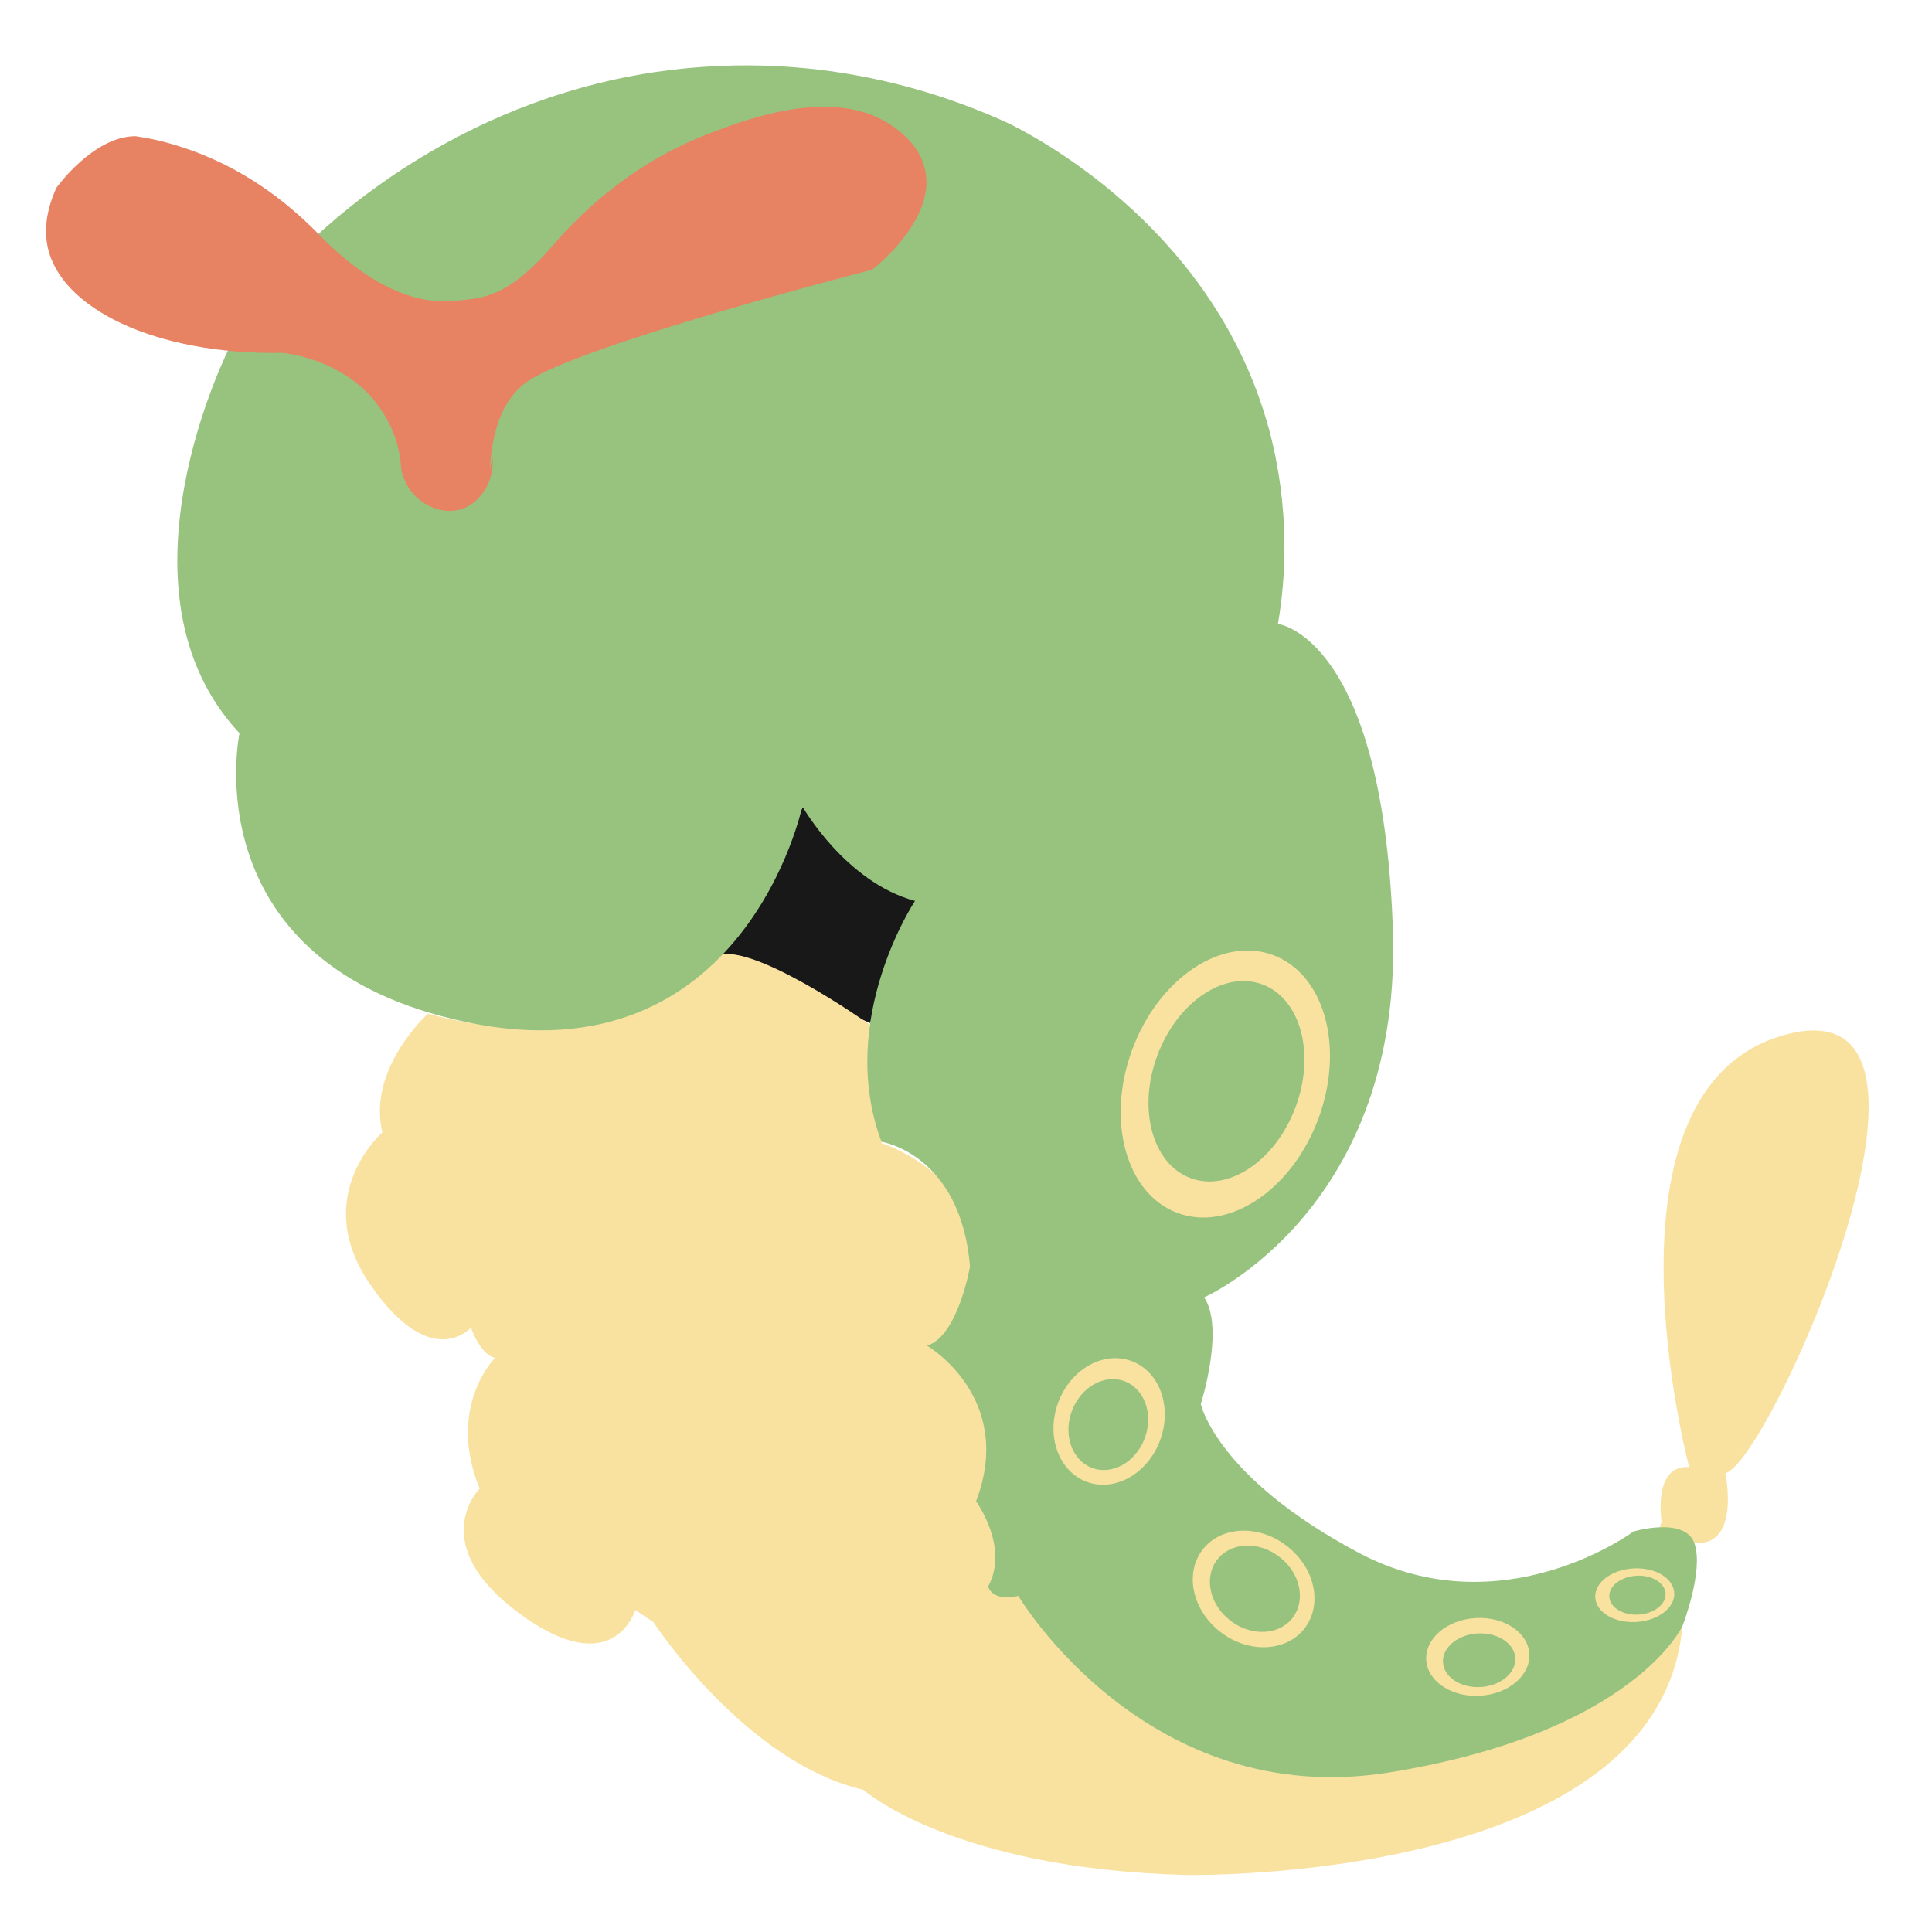
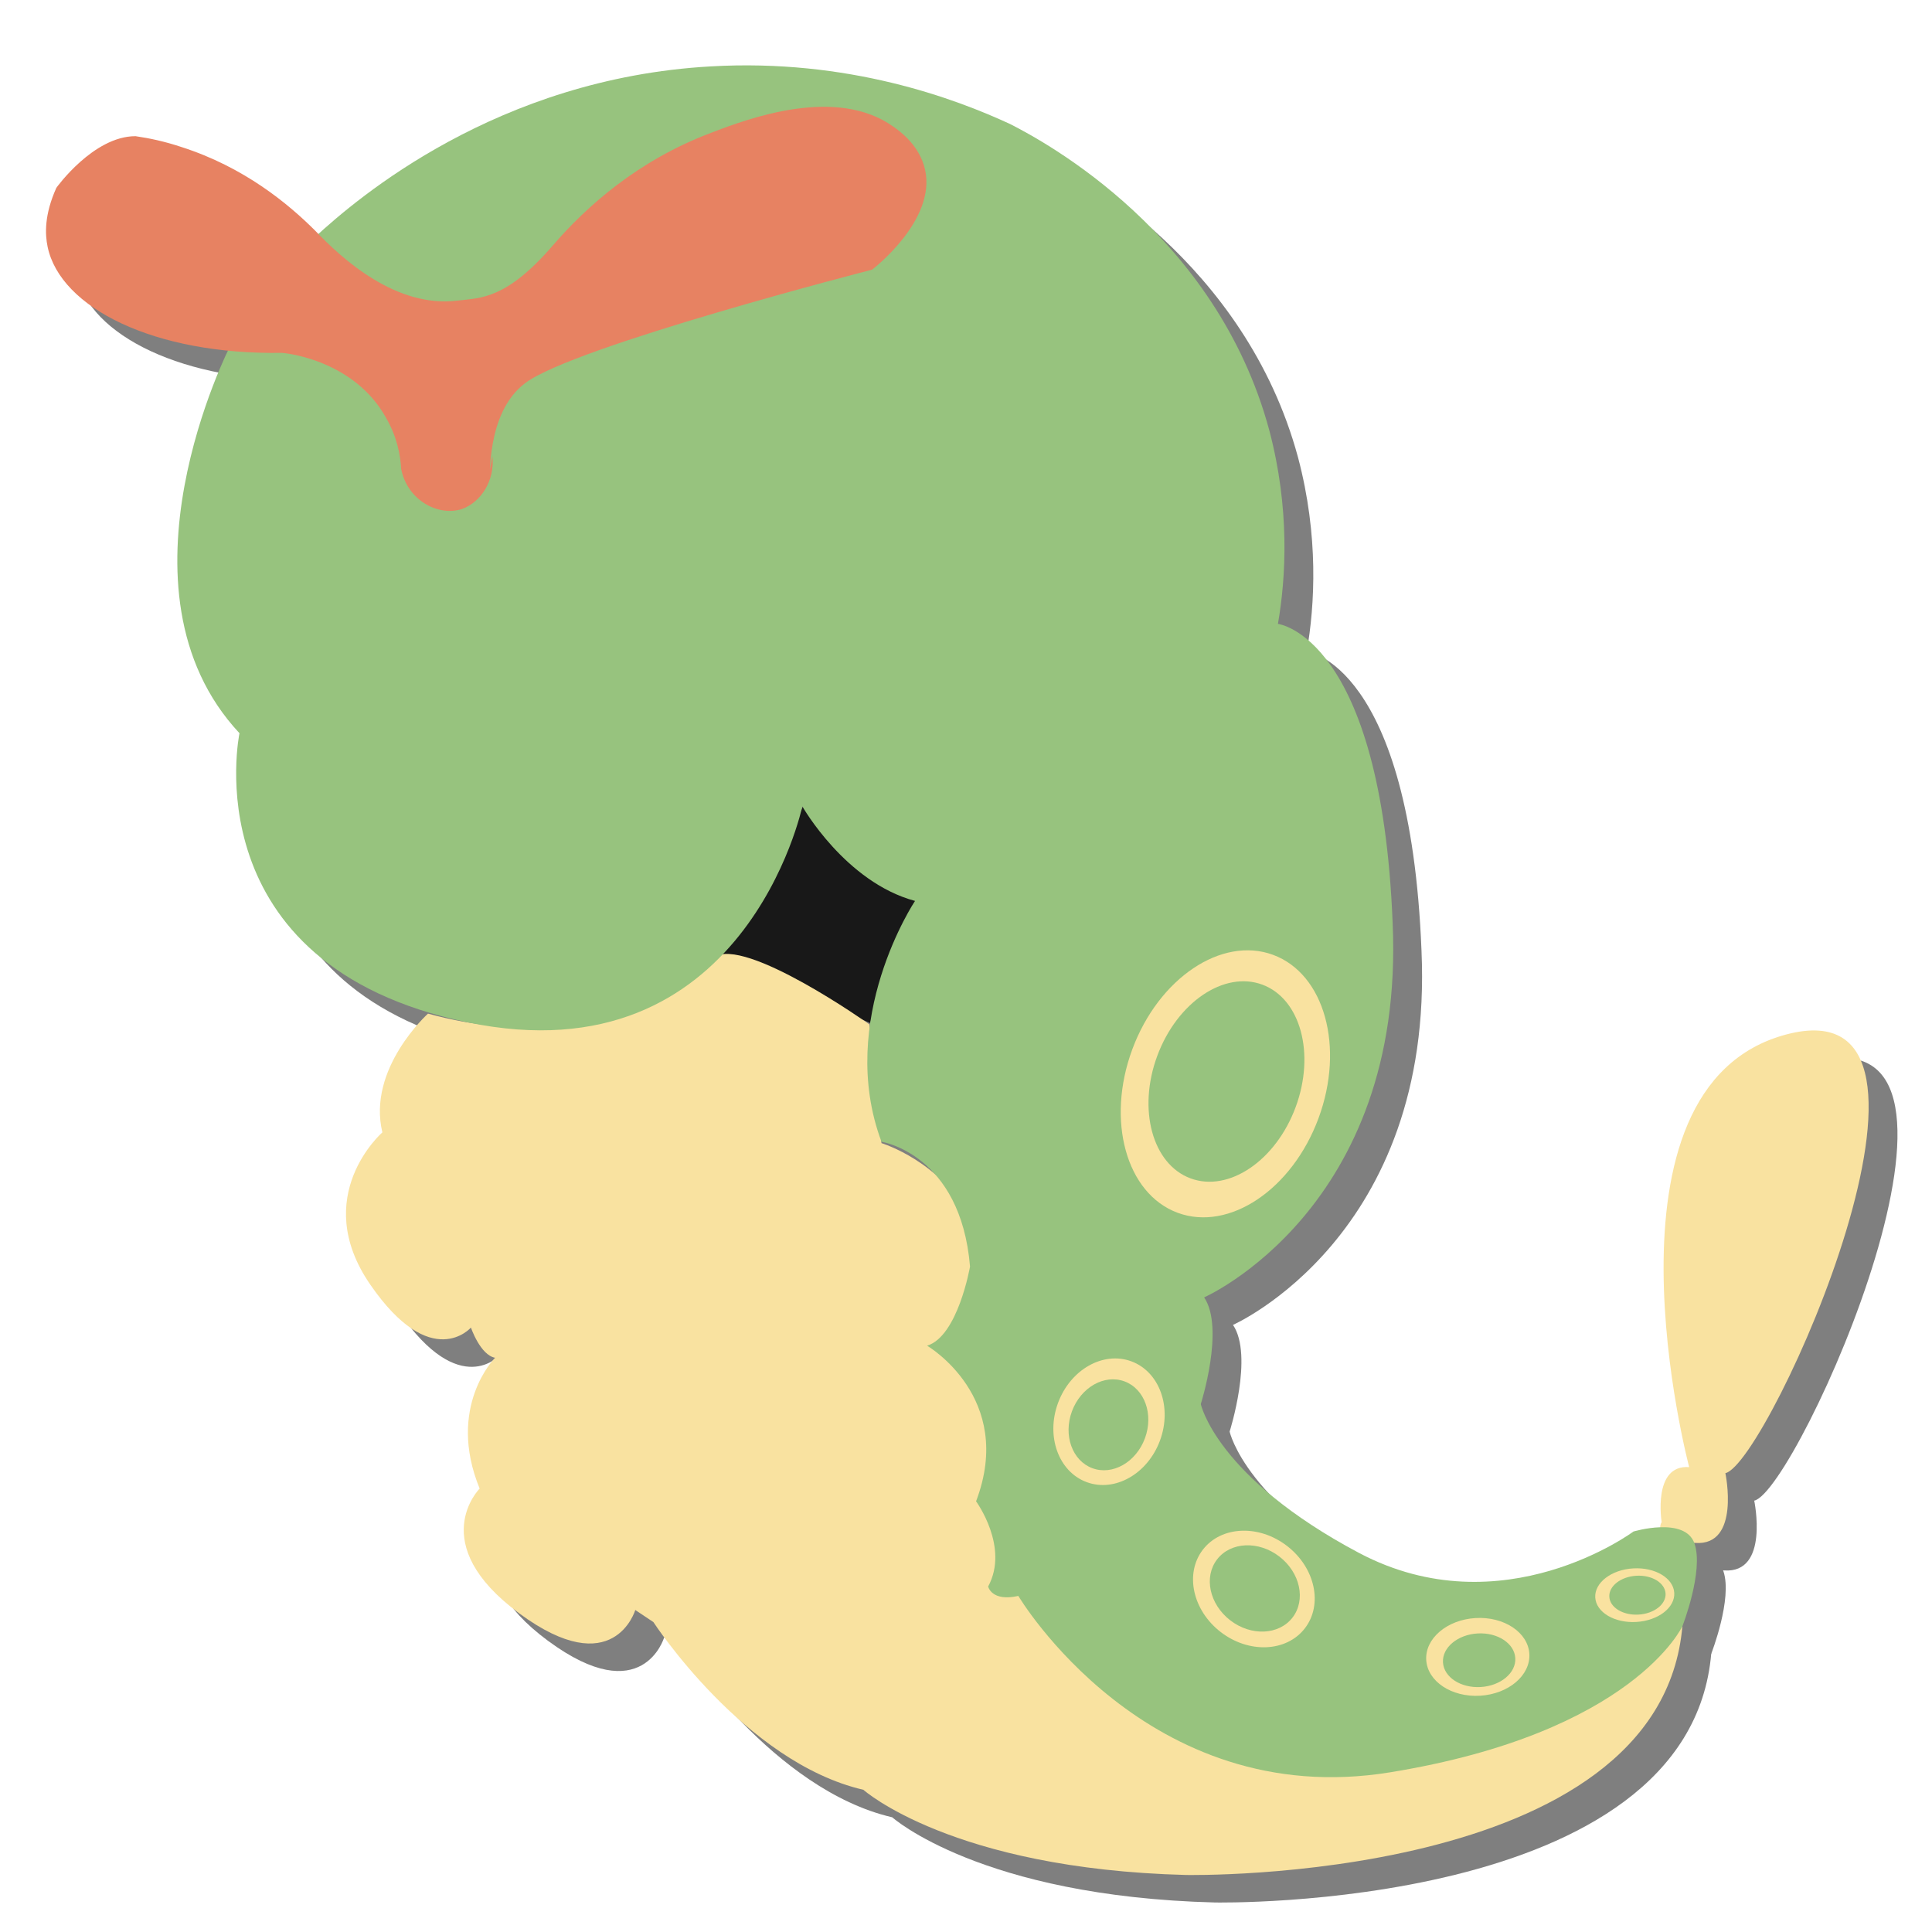
<svg xmlns="http://www.w3.org/2000/svg" version="1.1" id="Layer_1" x="0px" y="0px" viewBox="0 0 288 288" style="enable-background:new 0 0 288 288;" xml:space="preserve">
  <style type="text/css">
- 	.st0{fill:#181818;}
- 	.st1{fill:#F9E2A0;}
- 	.st2{fill:#97C37E;}
- 	.st3{fill:#E78262;}
+ 	.st0{opacity:0.5;}
+ 	.st1{fill:#181818;}
+ 	.st2{fill:#F9E2A0;}
+ 	.st3{fill:#97C37E;}
+ 	.st4{fill:#E78262;}
</style>
-   <path class="st0" d="M106.5,142.4c0,0,6.8-7.7,13.2-22.2l16.8,14.1l-6.8,18.2L106.5,142.4z" />
-   <path class="st1" d="M63.8,151.1c0,0-9.1,8.2-6.8,17.7c0,0-10.9,9.5-1.8,22.7c9.1,13.2,15,6.4,15,6.4s1.4,4.1,3.6,4.5  c0,0-7.3,7.3-2.3,19.5c0,0-8.2,8.2,5.9,18.6c14.1,10.4,17.3-0.5,17.3-0.5l2.7,1.8c0,0,13.6,20.9,31.3,25c0,0,13.2,11.8,48.1,12.7  c0,0,70.8,1.4,74-37.2c0,0-54.5,50.4-99-4.5c0-1-0.1-2-0.1-2.9c-0.1,0.6-0.2,1-0.3,1c-0.3,0-0.3-3.9,0-11.5  c2.2-5.4,1.6-8.4,0.6-10.2c-1.3-2.5-3.5-2.9-5-5.7c-1.5-2.8-1.2-5.9-0.7-8c0.6-1.7,2.8-9.2-0.8-17.3c-4.1-9.2-12.6-12.3-14.1-12.8  l-1.8-17.7c0,0-18.6-13.2-23.2-10C106.5,142.4,92,158.8,63.8,151.1z" />
-   <path class="st1" d="M247.7,226.9c0,0-1.4-8.6,4.1-8.2c0,0-15-56.7,14.5-64.5s-2.7,64-9.1,65.4c0,0,2.3,10.9-4.5,10.4  C245.9,229.6,247.7,226.9,247.7,226.9z" />
-   <path class="st2" d="M34.3,51.6c0,0-18.6,36.3,1.4,57.7c0,0-7.3,34.5,34,43.1c41.3,8.6,49.9-32.2,49.9-32.2s6.4,11.3,16.8,14.1  c0,0-11.8,17.7-5,35.9c0,0,11.8,1.8,13.2,18.6c0,0-1.8,10.4-6.4,11.8c0,0,13.2,7.7,7.3,23.2c0,0,5,6.8,1.8,12.7c0,0,0.5,2.3,4.5,1.4  c0,0,19.1,32.2,55.4,26.3c36.3-5.9,43.6-21.8,43.6-21.8s3.2-8.2,1.8-12.3c-1.4-4.1-9.1-1.8-9.1-1.8s-19.5,14.5-40.9,3.2  c-21.3-11.3-23.6-22.2-23.6-22.2s3.6-11.3,0.5-15.9c0,0,30-13.2,28.1-55.8C205.9,94.8,190.5,93,190.5,93c1.2-6.9,1.8-17.2-1.3-28.9  c-7.9-29.2-33.3-42.9-38.6-45.6c-8.2-3.8-24.2-9.8-44.7-8.6C74.1,11.7,53.3,29.5,47,35.3C47,35.3,32.9,45.7,34.3,51.6z" />
-   <path class="st3" d="M20.2,20.3c2.1,0.3,4.4,0.8,6.8,1.6c9.4,3,16,8.5,20,12.5c4,4.2,12.1,11.6,21.3,10.4c3.4-0.4,7.2-0.2,14.1-8.2  c5-5.8,12.7-12.7,23.6-16.8c5.7-2.2,18.7-7,27.2-0.9c1,0.7,3.9,2.8,4.7,6.4c1.7,7.6-7.9,14.9-7.9,14.9S85.6,51.6,78.3,57.1  c-6,4.5-5.1,14.6-5.4,14.5c-0.2,0,0.2-2,0.5-3.6c0.4,3.6-1.7,6.9-4.6,7.9c-3.6,1.1-8.1-1.4-9-6c-0.1-2-0.6-4.8-2.3-7.7  C52.9,54,43.4,52.7,42,52.6C23,52.9,9,45.9,7.1,36.8C6.7,34.9,6.6,32,8.4,28C8.4,28,13.9,20.3,20.2,20.3z" />
-   <ellipse transform="matrix(0.3473 -0.9377 0.9377 0.3473 -32.3249 276.7888)" class="st1" cx="182.7" cy="161.6" rx="20.5" ry="14.8" />
-   <ellipse transform="matrix(0.3473 -0.9377 0.9377 0.3473 -90.8045 293.3954)" class="st1" cx="165.4" cy="211.9" rx="9.6" ry="8.1" />
-   <ellipse transform="matrix(0.611 -0.7916 0.7916 0.611 -114.8491 240.0673)" class="st1" cx="186.9" cy="236.9" rx="8.1" ry="9.6" />
-   <ellipse transform="matrix(0.9982 -5.929402e-02 5.929402e-02 0.9982 -14.2576 13.4982)" class="st1" cx="220.3" cy="247" rx="7.7" ry="5.8" />
-   <ellipse transform="matrix(0.9982 -5.929402e-02 5.929402e-02 0.9982 -13.6702 14.8713)" class="st1" cx="243.7" cy="237.8" rx="5.9" ry="4" />
-   <ellipse transform="matrix(0.3473 -0.9377 0.9377 0.3473 -31.8512 276.7013)" class="st2" cx="182.9" cy="161.2" rx="15.4" ry="11" />
-   <ellipse transform="matrix(0.3473 -0.9377 0.9377 0.3473 -91.327 293.5018)" class="st2" cx="165.2" cy="212.4" rx="6.9" ry="5.8" />
-   <ellipse transform="matrix(0.611 -0.7916 0.7916 0.611 -114.7017 240.256)" class="st2" cx="187.1" cy="236.8" rx="6" ry="7.1" />
-   <ellipse transform="matrix(0.9982 -5.929402e-02 5.929402e-02 0.9982 -14.2865 13.5081)" class="st2" cx="220.5" cy="247.5" rx="5.4" ry="4" />
-   <ellipse transform="matrix(0.9982 -5.929402e-02 5.929402e-02 0.9982 -13.6709 14.8903)" class="st2" cx="244.1" cy="237.8" rx="4.2" ry="2.9" />
+   <g class="st0">
+     <path d="M110.8,146.5c0,0,6.8-7.7,13.2-22.2l16.8,14.1l-6.8,18.2L110.8,146.5z" />
+     <path d="M68.1,155.2c0,0-9.1,8.2-6.8,17.7c0,0-10.9,9.5-1.8,22.7s15,6.4,15,6.4s1.4,4.1,3.6,4.5c0,0-7.3,7.3-2.3,19.5   c0,0-8.2,8.2,5.9,18.6C95.8,255,99,244.1,99,244.1l2.7,1.8c0,0,13.6,20.9,31.3,25c0,0,13.2,11.8,48.1,12.7c0,0,70.8,1.4,74-37.2   c0,0-54.5,50.4-99-4.5c0-1-0.1-2-0.1-2.9c-0.1,0.6-0.2,1-0.3,1c-0.3,0-0.3-3.9,0-11.5c2.2-5.4,1.6-8.4,0.6-10.2   c-1.3-2.5-3.5-2.9-5-5.7s-1.2-5.9-0.7-8c0.6-1.7,2.8-9.2-0.8-17.3c-4.1-9.2-12.6-12.3-14.1-12.8l-1.8-17.7c0,0-18.6-13.2-23.2-10   C110.8,146.5,96.3,162.9,68.1,155.2z" />
+     <path d="M252,231c0,0-1.4-8.6,4.1-8.2c0,0-15-56.7,14.5-64.5c29.5-7.8-2.7,64-9.1,65.4c0,0,2.3,10.9-4.5,10.4   C250.2,233.7,252,231,252,231z" />
+     <path d="M38.6,55.7c0,0-18.6,36.3,1.4,57.7c0,0-7.3,34.5,34,43.1c41.3,8.6,49.9-32.2,49.9-32.2s6.4,11.3,16.8,14.1   c0,0-11.8,17.7-5,35.9c0,0,11.8,1.8,13.2,18.6c0,0-1.8,10.4-6.4,11.8c0,0,13.2,7.7,7.3,23.2c0,0,5,6.8,1.8,12.7   c0,0,0.5,2.3,4.5,1.4c0,0,19.1,32.2,55.4,26.3s43.6-21.8,43.6-21.8s3.2-8.2,1.8-12.3s-9.1-1.8-9.1-1.8s-19.5,14.5-40.9,3.2   c-21.3-11.3-23.6-22.2-23.6-22.2s3.6-11.3,0.5-15.9c0,0,30-13.2,28.1-55.8c-1.7-42.8-17.1-44.6-17.1-44.6   c1.2-6.9,1.8-17.2-1.3-28.9c-7.9-29.2-33.3-42.9-38.6-45.6c-8.2-3.8-24.2-9.8-44.7-8.6c-31.8,1.8-52.6,19.6-58.9,25.4   C51.3,39.4,37.2,49.8,38.6,55.7z" />
+     <path d="M24.5,24.4c2.1,0.3,4.4,0.8,6.8,1.6c9.4,3,16,8.5,20,12.5c4,4.2,12.1,11.6,21.3,10.4c3.4-0.4,7.2-0.2,14.1-8.2   c5-5.8,12.7-12.7,23.6-16.8c5.7-2.2,18.7-7,27.2-0.9c1,0.7,3.9,2.8,4.7,6.4c1.7,7.6-7.9,14.9-7.9,14.9S89.9,55.7,82.6,61.2   c-6,4.5-5.1,14.6-5.4,14.5c-0.2,0,0.2-2,0.5-3.6c0.4,3.6-1.7,6.9-4.6,7.9c-3.6,1.1-8.1-1.4-9-6c-0.1-2-0.6-4.8-2.3-7.7   c-4.6-8.2-14.1-9.5-15.5-9.6c-19,0.3-33-6.7-34.9-15.8c-0.4-1.9-0.5-4.8,1.3-8.8C12.7,32.1,18.2,24.4,24.5,24.4z" />
+     <ellipse transform="matrix(0.3473 -0.9377 0.9377 0.3473 -33.345 283.4991)" cx="187" cy="165.7" rx="20.5" ry="14.8" />
+     <ellipse transform="matrix(0.3473 -0.9377 0.9377 0.3473 -91.8173 300.0844)" cx="169.7" cy="216" rx="9.6" ry="8.1" />
+     <ellipse transform="matrix(0.611 -0.7916 0.7916 0.611 -116.3824 245.0964)" cx="191.2" cy="241" rx="8.1" ry="9.6" />
+     <ellipse transform="matrix(0.9982 -5.929642e-02 5.929642e-02 0.9982 -14.4941 13.761)" cx="224.6" cy="251.1" rx="7.7" ry="5.8" />
+     <ellipse transform="matrix(0.9982 -5.929642e-02 5.929642e-02 0.9982 -13.9075 15.1323)" cx="248" cy="241.9" rx="5.9" ry="4" />
+     <ellipse transform="matrix(0.3473 -0.9377 0.9377 0.3473 -32.8471 283.3865)" cx="187.2" cy="165.3" rx="15.4" ry="11" />
+     <ellipse transform="matrix(0.3473 -0.9377 0.9377 0.3473 -92.3362 300.2742)" cx="169.5" cy="216.5" rx="6.9" ry="5.8" />
+     <ellipse transform="matrix(0.611 -0.7916 0.7916 0.611 -116.284 245.2352)" cx="191.4" cy="240.9" rx="6" ry="7.1" />
+     <ellipse transform="matrix(0.9982 -5.929642e-02 5.929642e-02 0.9982 -14.5232 13.7737)" cx="224.8" cy="251.6" rx="5.4" ry="4" />
+     <ellipse transform="matrix(0.9982 -5.929642e-02 5.929642e-02 0.9982 -13.9066 15.1559)" cx="248.4" cy="241.9" rx="4.2" ry="2.9" />
+   </g>
+   <g>
+     <path class="st1" d="M106.5,142.4c0,0,6.8-7.7,13.2-22.2l16.8,14.1l-6.8,18.2L106.5,142.4z" />
+     <path class="st2" d="M63.8,151.1c0,0-9.1,8.2-6.8,17.7c0,0-10.9,9.5-1.8,22.7s15,6.4,15,6.4s1.4,4.1,3.6,4.5c0,0-7.3,7.3-2.3,19.5   c0,0-8.2,8.2,5.9,18.6c14.1,10.4,17.3-0.5,17.3-0.5l2.7,1.8c0,0,13.6,20.9,31.3,25c0,0,13.2,11.8,48.1,12.7c0,0,70.8,1.4,74-37.2   c0,0-54.5,50.4-99-4.5c0-1-0.1-2-0.1-2.9c-0.1,0.6-0.2,1-0.3,1c-0.3,0-0.3-3.9,0-11.5c2.2-5.4,1.6-8.4,0.6-10.2   c-1.3-2.5-3.5-2.9-5-5.7s-1.2-5.9-0.7-8c0.6-1.7,2.8-9.2-0.8-17.3c-4.1-9.2-12.6-12.3-14.1-12.8l-1.8-17.7c0,0-18.6-13.2-23.2-10   C106.5,142.4,92,158.8,63.8,151.1z" />
+     <path class="st2" d="M247.7,226.9c0,0-1.4-8.6,4.1-8.2c0,0-15-56.7,14.5-64.5s-2.7,64-9.1,65.4c0,0,2.3,10.9-4.5,10.4   C245.9,229.6,247.7,226.9,247.7,226.9z" />
+     <path class="st3" d="M34.3,51.6c0,0-18.6,36.3,1.4,57.7c0,0-7.3,34.5,34,43.1c41.3,8.6,49.9-32.2,49.9-32.2s6.4,11.3,16.8,14.1   c0,0-11.8,17.7-5,35.9c0,0,11.8,1.8,13.2,18.6c0,0-1.8,10.4-6.4,11.8c0,0,13.2,7.7,7.3,23.2c0,0,5,6.8,1.8,12.7   c0,0,0.5,2.3,4.5,1.4c0,0,19.1,32.2,55.4,26.3s43.6-21.8,43.6-21.8s3.2-8.2,1.8-12.3s-9.1-1.8-9.1-1.8s-19.5,14.5-40.9,3.2   c-21.3-11.3-23.6-22.2-23.6-22.2s3.6-11.3,0.5-15.9c0,0,30-13.2,28.1-55.8C205.9,94.8,190.5,93,190.5,93c1.2-6.9,1.8-17.2-1.3-28.9   c-7.9-29.2-33.3-42.9-38.6-45.6c-8.2-3.8-24.2-9.8-44.7-8.6C74.1,11.7,53.3,29.5,47,35.3C47,35.3,32.9,45.7,34.3,51.6z" />
+     <path class="st4" d="M20.2,20.3c2.1,0.3,4.4,0.8,6.8,1.6c9.4,3,16,8.5,20,12.5c4,4.2,12.1,11.6,21.3,10.4c3.4-0.4,7.2-0.2,14.1-8.2   c5-5.8,12.7-12.7,23.6-16.8c5.7-2.2,18.7-7,27.2-0.9c1,0.7,3.9,2.8,4.7,6.4c1.7,7.6-7.9,14.9-7.9,14.9S85.6,51.6,78.3,57.1   c-6,4.5-5.1,14.6-5.4,14.5c-0.2,0,0.2-2,0.5-3.6c0.4,3.6-1.7,6.9-4.6,7.9c-3.6,1.1-8.1-1.4-9-6c-0.1-2-0.6-4.8-2.3-7.7   C52.9,54,43.4,52.7,42,52.6C23,52.9,9,45.9,7.1,36.8C6.7,34.9,6.6,32,8.4,28C8.4,28,13.9,20.3,20.2,20.3z" />
+     <ellipse transform="matrix(0.3473 -0.9377 0.9377 0.3473 -32.3166 276.7581)" class="st2" cx="182.7" cy="161.6" rx="20.5" ry="14.8" />
+     <ellipse transform="matrix(0.3473 -0.9377 0.9377 0.3473 -90.7889 293.3435)" class="st2" cx="165.3" cy="211.9" rx="9.6" ry="8.1" />
+     <ellipse transform="matrix(0.611 -0.7916 0.7916 0.611 -114.8131 240.0715)" class="st2" cx="186.9" cy="236.9" rx="8.1" ry="9.6" />
+     <ellipse transform="matrix(0.9982 -5.929642e-02 5.929642e-02 0.9982 -14.2581 13.4971)" class="st2" cx="220.3" cy="247" rx="7.7" ry="5.8" />
+     <ellipse transform="matrix(0.9982 -5.929642e-02 5.929642e-02 0.9982 -13.6715 14.8684)" class="st2" cx="243.7" cy="237.8" rx="5.9" ry="4" />
+     <ellipse transform="matrix(0.3473 -0.9377 0.9377 0.3473 -31.8187 276.6456)" class="st3" cx="182.8" cy="161.2" rx="15.4" ry="11" />
+     <ellipse transform="matrix(0.3473 -0.9377 0.9377 0.3473 -91.3078 293.5332)" class="st3" cx="165.2" cy="212.4" rx="6.9" ry="5.8" />
+     <ellipse transform="matrix(0.611 -0.7916 0.7916 0.611 -114.7147 240.2104)" class="st3" cx="187.1" cy="236.8" rx="6" ry="7.1" />
+     <ellipse transform="matrix(0.9982 -5.929642e-02 5.929642e-02 0.9982 -14.2872 13.5099)" class="st3" cx="220.5" cy="247.5" rx="5.4" ry="4" />
+     <ellipse transform="matrix(0.9982 -5.929642e-02 5.929642e-02 0.9982 -13.6705 14.8921)" class="st3" cx="244.1" cy="237.8" rx="4.2" ry="2.9" />
+   </g>
</svg>
